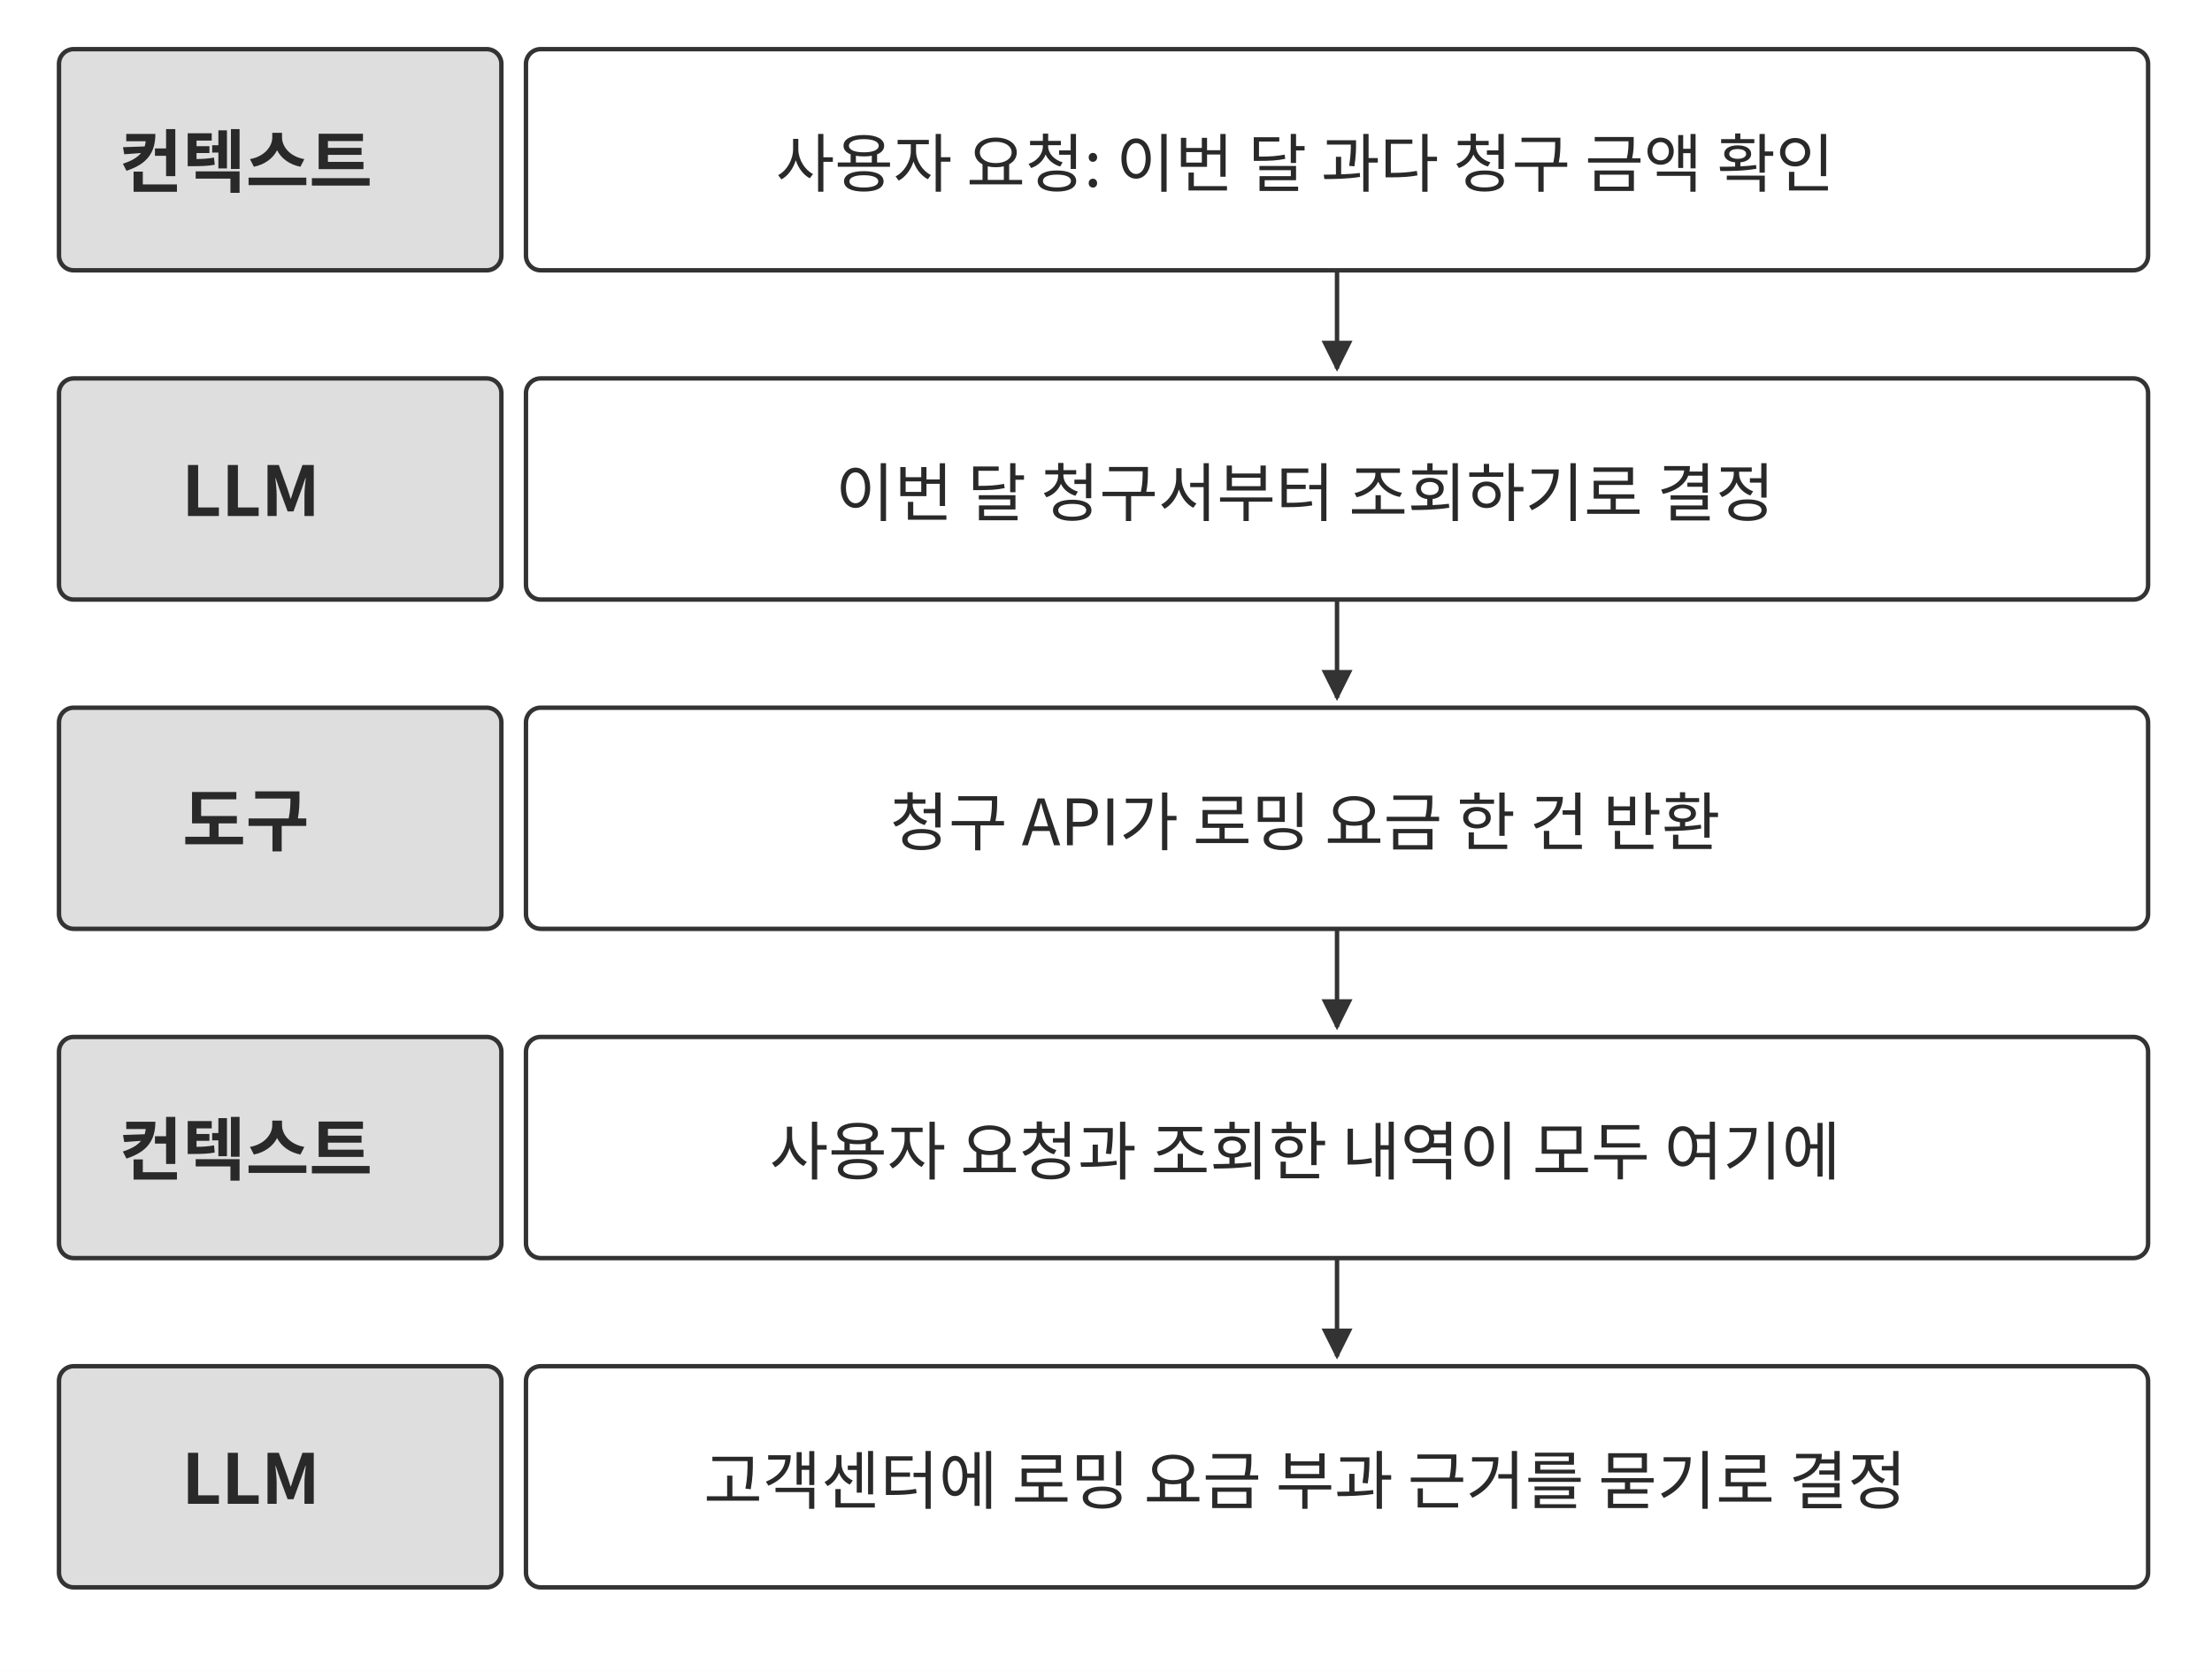
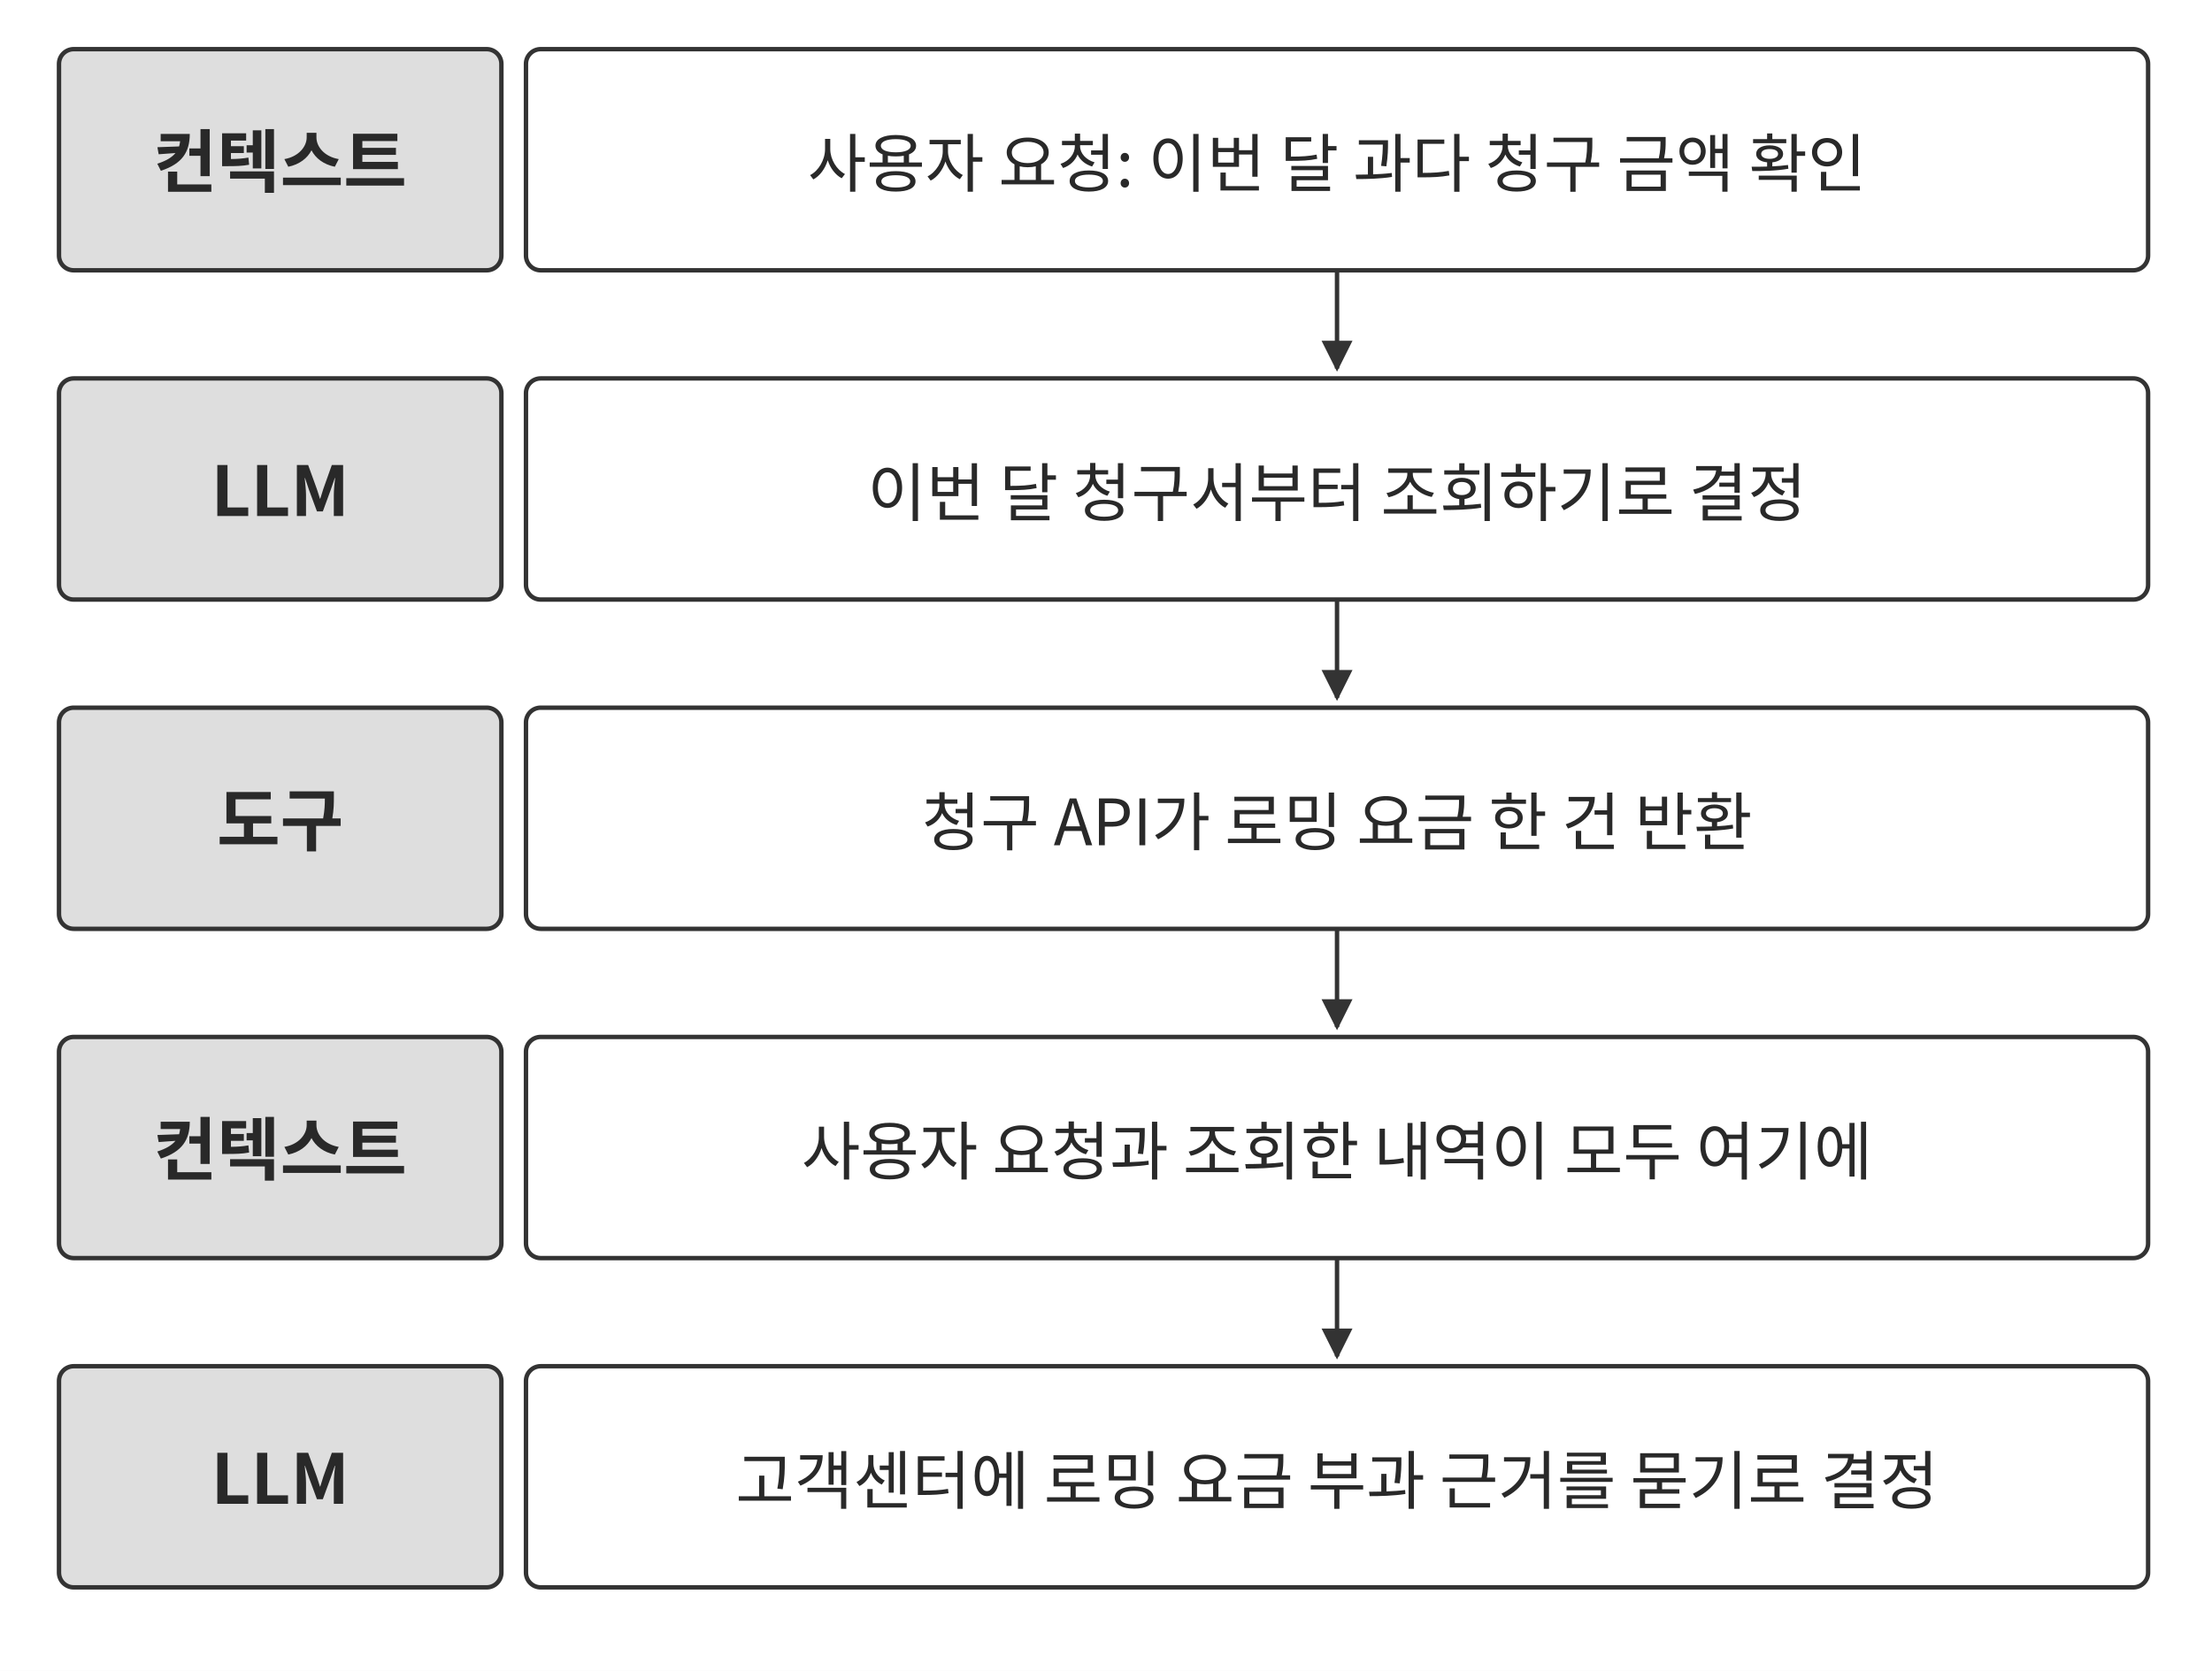
<svg xmlns="http://www.w3.org/2000/svg" width="106.000mm" height="80.089mm" viewBox="0 0 900 680" role="img" aria-labelledby="title desc">
  <defs>
    <marker id="arrow" viewBox="0 0 10 10" refX="9" refY="5" markerWidth="7" markerHeight="7" orient="auto-start-reverse">
      <path d="M0 0 L10 5 L0 10 Z" fill="#333333" />
    </marker>
  </defs>
  <rect width="900" height="680" fill="#ffffff" y="0" />
  <rect x="24" y="20" width="180" height="90" rx="6" fill="#dedede" stroke="#333333" stroke-width="1.8" />
  <rect x="214" y="20" width="660" height="90" rx="6" fill="#ffffff" stroke="#333333" stroke-width="1.8" />
-   <text x="100" y="76" text-anchor="middle" font-family="&quot;Noto Sans CJK KR&quot;, &quot;Source Han Sans KR&quot;, &quot;Apple SD Gothic Neo&quot;, &quot;Malgun Gothic&quot;, sans-serif" font-size="28.0" font-weight="700" fill="#292929">컨텍스트</text>
-   <text x="531" y="76" text-anchor="middle" font-family="&quot;Noto Sans CJK KR&quot;, &quot;Source Han Sans KR&quot;, &quot;Apple SD Gothic Neo&quot;, &quot;Malgun Gothic&quot;, sans-serif" font-size="26.0" font-weight="400" fill="#292929">사용자 요청: 이번 달 과다 청구 금액 확인</text>
+   <text x="114" y="76" text-anchor="middle" font-family="&quot;Noto Sans CJK KR&quot;, &quot;Source Han Sans KR&quot;, &quot;Apple SD Gothic Neo&quot;, &quot;Malgun Gothic&quot;, sans-serif" font-size="28.0" font-weight="700" fill="#292929">컨텍스트</text>
+   <text x="544" y="76" text-anchor="middle" font-family="&quot;Noto Sans CJK KR&quot;, &quot;Source Han Sans KR&quot;, &quot;Apple SD Gothic Neo&quot;, &quot;Malgun Gothic&quot;, sans-serif" font-size="26.0" font-weight="400" fill="#292929">사용자 요청: 이번 달 과다 청구 금액 확인</text>
  <path d="M544 110 L544 150" fill="none" stroke="#333333" stroke-width="1.8" marker-end="url(#arrow)" />
  <rect x="24" y="154" width="180" height="90" rx="6" fill="#dedede" stroke="#333333" stroke-width="1.8" />
  <rect x="214" y="154" width="660" height="90" rx="6" fill="#ffffff" stroke="#333333" stroke-width="1.8" />
-   <text x="102.06" y="210" text-anchor="middle" font-family="&quot;Noto Sans CJK KR&quot;, &quot;Source Han Sans KR&quot;, &quot;Apple SD Gothic Neo&quot;, &quot;Malgun Gothic&quot;, sans-serif" font-size="28.0" font-weight="700" fill="#292929">LLM</text>
-   <text x="531" y="210" text-anchor="middle" font-family="&quot;Noto Sans CJK KR&quot;, &quot;Source Han Sans KR&quot;, &quot;Apple SD Gothic Neo&quot;, &quot;Malgun Gothic&quot;, sans-serif" font-size="26.0" font-weight="400" fill="#292929">이번 달 청구서부터 조회하기로 결정</text>
+   <text x="114" y="210" text-anchor="middle" font-family="&quot;Noto Sans CJK KR&quot;, &quot;Source Han Sans KR&quot;, &quot;Apple SD Gothic Neo&quot;, &quot;Malgun Gothic&quot;, sans-serif" font-size="28.0" font-weight="700" fill="#292929">LLM</text>
+   <text x="544" y="210" text-anchor="middle" font-family="&quot;Noto Sans CJK KR&quot;, &quot;Source Han Sans KR&quot;, &quot;Apple SD Gothic Neo&quot;, &quot;Malgun Gothic&quot;, sans-serif" font-size="26.0" font-weight="400" fill="#292929">이번 달 청구서부터 조회하기로 결정</text>
  <path d="M544 244 L544 284" fill="none" stroke="#333333" stroke-width="1.8" marker-end="url(#arrow)" />
  <rect x="24" y="288" width="180" height="90" rx="6" fill="#dedede" stroke="#333333" stroke-width="1.8" />
  <rect x="214" y="288" width="660" height="90" rx="6" fill="#ffffff" stroke="#333333" stroke-width="1.8" />
-   <text x="100" y="344" text-anchor="middle" font-family="&quot;Noto Sans CJK KR&quot;, &quot;Source Han Sans KR&quot;, &quot;Apple SD Gothic Neo&quot;, &quot;Malgun Gothic&quot;, sans-serif" font-size="28.0" font-weight="700" fill="#292929">도구</text>
-   <text x="531" y="344" text-anchor="middle" font-family="&quot;Noto Sans CJK KR&quot;, &quot;Source Han Sans KR&quot;, &quot;Apple SD Gothic Neo&quot;, &quot;Malgun Gothic&quot;, sans-serif" font-size="26.0" font-weight="400" fill="#292929">청구 API가 로밍 요금 한 건 반환</text>
+   <text x="114" y="344" text-anchor="middle" font-family="&quot;Noto Sans CJK KR&quot;, &quot;Source Han Sans KR&quot;, &quot;Apple SD Gothic Neo&quot;, &quot;Malgun Gothic&quot;, sans-serif" font-size="28.0" font-weight="700" fill="#292929">도구</text>
+   <text x="544" y="344" text-anchor="middle" font-family="&quot;Noto Sans CJK KR&quot;, &quot;Source Han Sans KR&quot;, &quot;Apple SD Gothic Neo&quot;, &quot;Malgun Gothic&quot;, sans-serif" font-size="26.0" font-weight="400" fill="#292929">청구 API가 로밍 요금 한 건 반환</text>
  <path d="M544 378 L544 418" fill="none" stroke="#333333" stroke-width="1.8" marker-end="url(#arrow)" />
  <rect x="24" y="422" width="180" height="90" rx="6" fill="#dedede" stroke="#333333" stroke-width="1.8" />
  <rect x="214" y="422" width="660" height="90" rx="6" fill="#ffffff" stroke="#333333" stroke-width="1.8" />
-   <text x="100" y="478" text-anchor="middle" font-family="&quot;Noto Sans CJK KR&quot;, &quot;Source Han Sans KR&quot;, &quot;Apple SD Gothic Neo&quot;, &quot;Malgun Gothic&quot;, sans-serif" font-size="28.0" font-weight="700" fill="#292929">컨텍스트</text>
-   <text x="531" y="478" text-anchor="middle" font-family="&quot;Noto Sans CJK KR&quot;, &quot;Source Han Sans KR&quot;, &quot;Apple SD Gothic Neo&quot;, &quot;Malgun Gothic&quot;, sans-serif" font-size="26.0" font-weight="400" fill="#292929">사용자 요청과 조회한 내역이 모두 여기에</text>
+   <text x="114" y="478" text-anchor="middle" font-family="&quot;Noto Sans CJK KR&quot;, &quot;Source Han Sans KR&quot;, &quot;Apple SD Gothic Neo&quot;, &quot;Malgun Gothic&quot;, sans-serif" font-size="28.0" font-weight="700" fill="#292929">컨텍스트</text>
+   <text x="544" y="478" text-anchor="middle" font-family="&quot;Noto Sans CJK KR&quot;, &quot;Source Han Sans KR&quot;, &quot;Apple SD Gothic Neo&quot;, &quot;Malgun Gothic&quot;, sans-serif" font-size="26.0" font-weight="400" fill="#292929">사용자 요청과 조회한 내역이 모두 여기에</text>
  <path d="M544 512 L544 552" fill="none" stroke="#333333" stroke-width="1.8" marker-end="url(#arrow)" />
  <rect x="24" y="556" width="180" height="90" rx="6" fill="#dedede" stroke="#333333" stroke-width="1.8" />
  <rect x="214" y="556" width="660" height="90" rx="6" fill="#ffffff" stroke="#333333" stroke-width="1.8" />
-   <text x="102.06" y="612" text-anchor="middle" font-family="&quot;Noto Sans CJK KR&quot;, &quot;Source Han Sans KR&quot;, &quot;Apple SD Gothic Neo&quot;, &quot;Malgun Gothic&quot;, sans-serif" font-size="28.0" font-weight="700" fill="#292929">LLM</text>
-   <text x="531" y="612" text-anchor="middle" font-family="&quot;Noto Sans CJK KR&quot;, &quot;Source Han Sans KR&quot;, &quot;Apple SD Gothic Neo&quot;, &quot;Malgun Gothic&quot;, sans-serif" font-size="26.0" font-weight="400" fill="#292929">고객센터에 로밍 요금 부과 근거를 묻기로 결정</text>
+   <text x="114" y="612" text-anchor="middle" font-family="&quot;Noto Sans CJK KR&quot;, &quot;Source Han Sans KR&quot;, &quot;Apple SD Gothic Neo&quot;, &quot;Malgun Gothic&quot;, sans-serif" font-size="28.0" font-weight="700" fill="#292929">LLM</text>
+   <text x="544" y="612" text-anchor="middle" font-family="&quot;Noto Sans CJK KR&quot;, &quot;Source Han Sans KR&quot;, &quot;Apple SD Gothic Neo&quot;, &quot;Malgun Gothic&quot;, sans-serif" font-size="26.0" font-weight="400" fill="#292929">고객센터에 로밍 요금 부과 근거를 묻기로 결정</text>
  <defs />
</svg>
